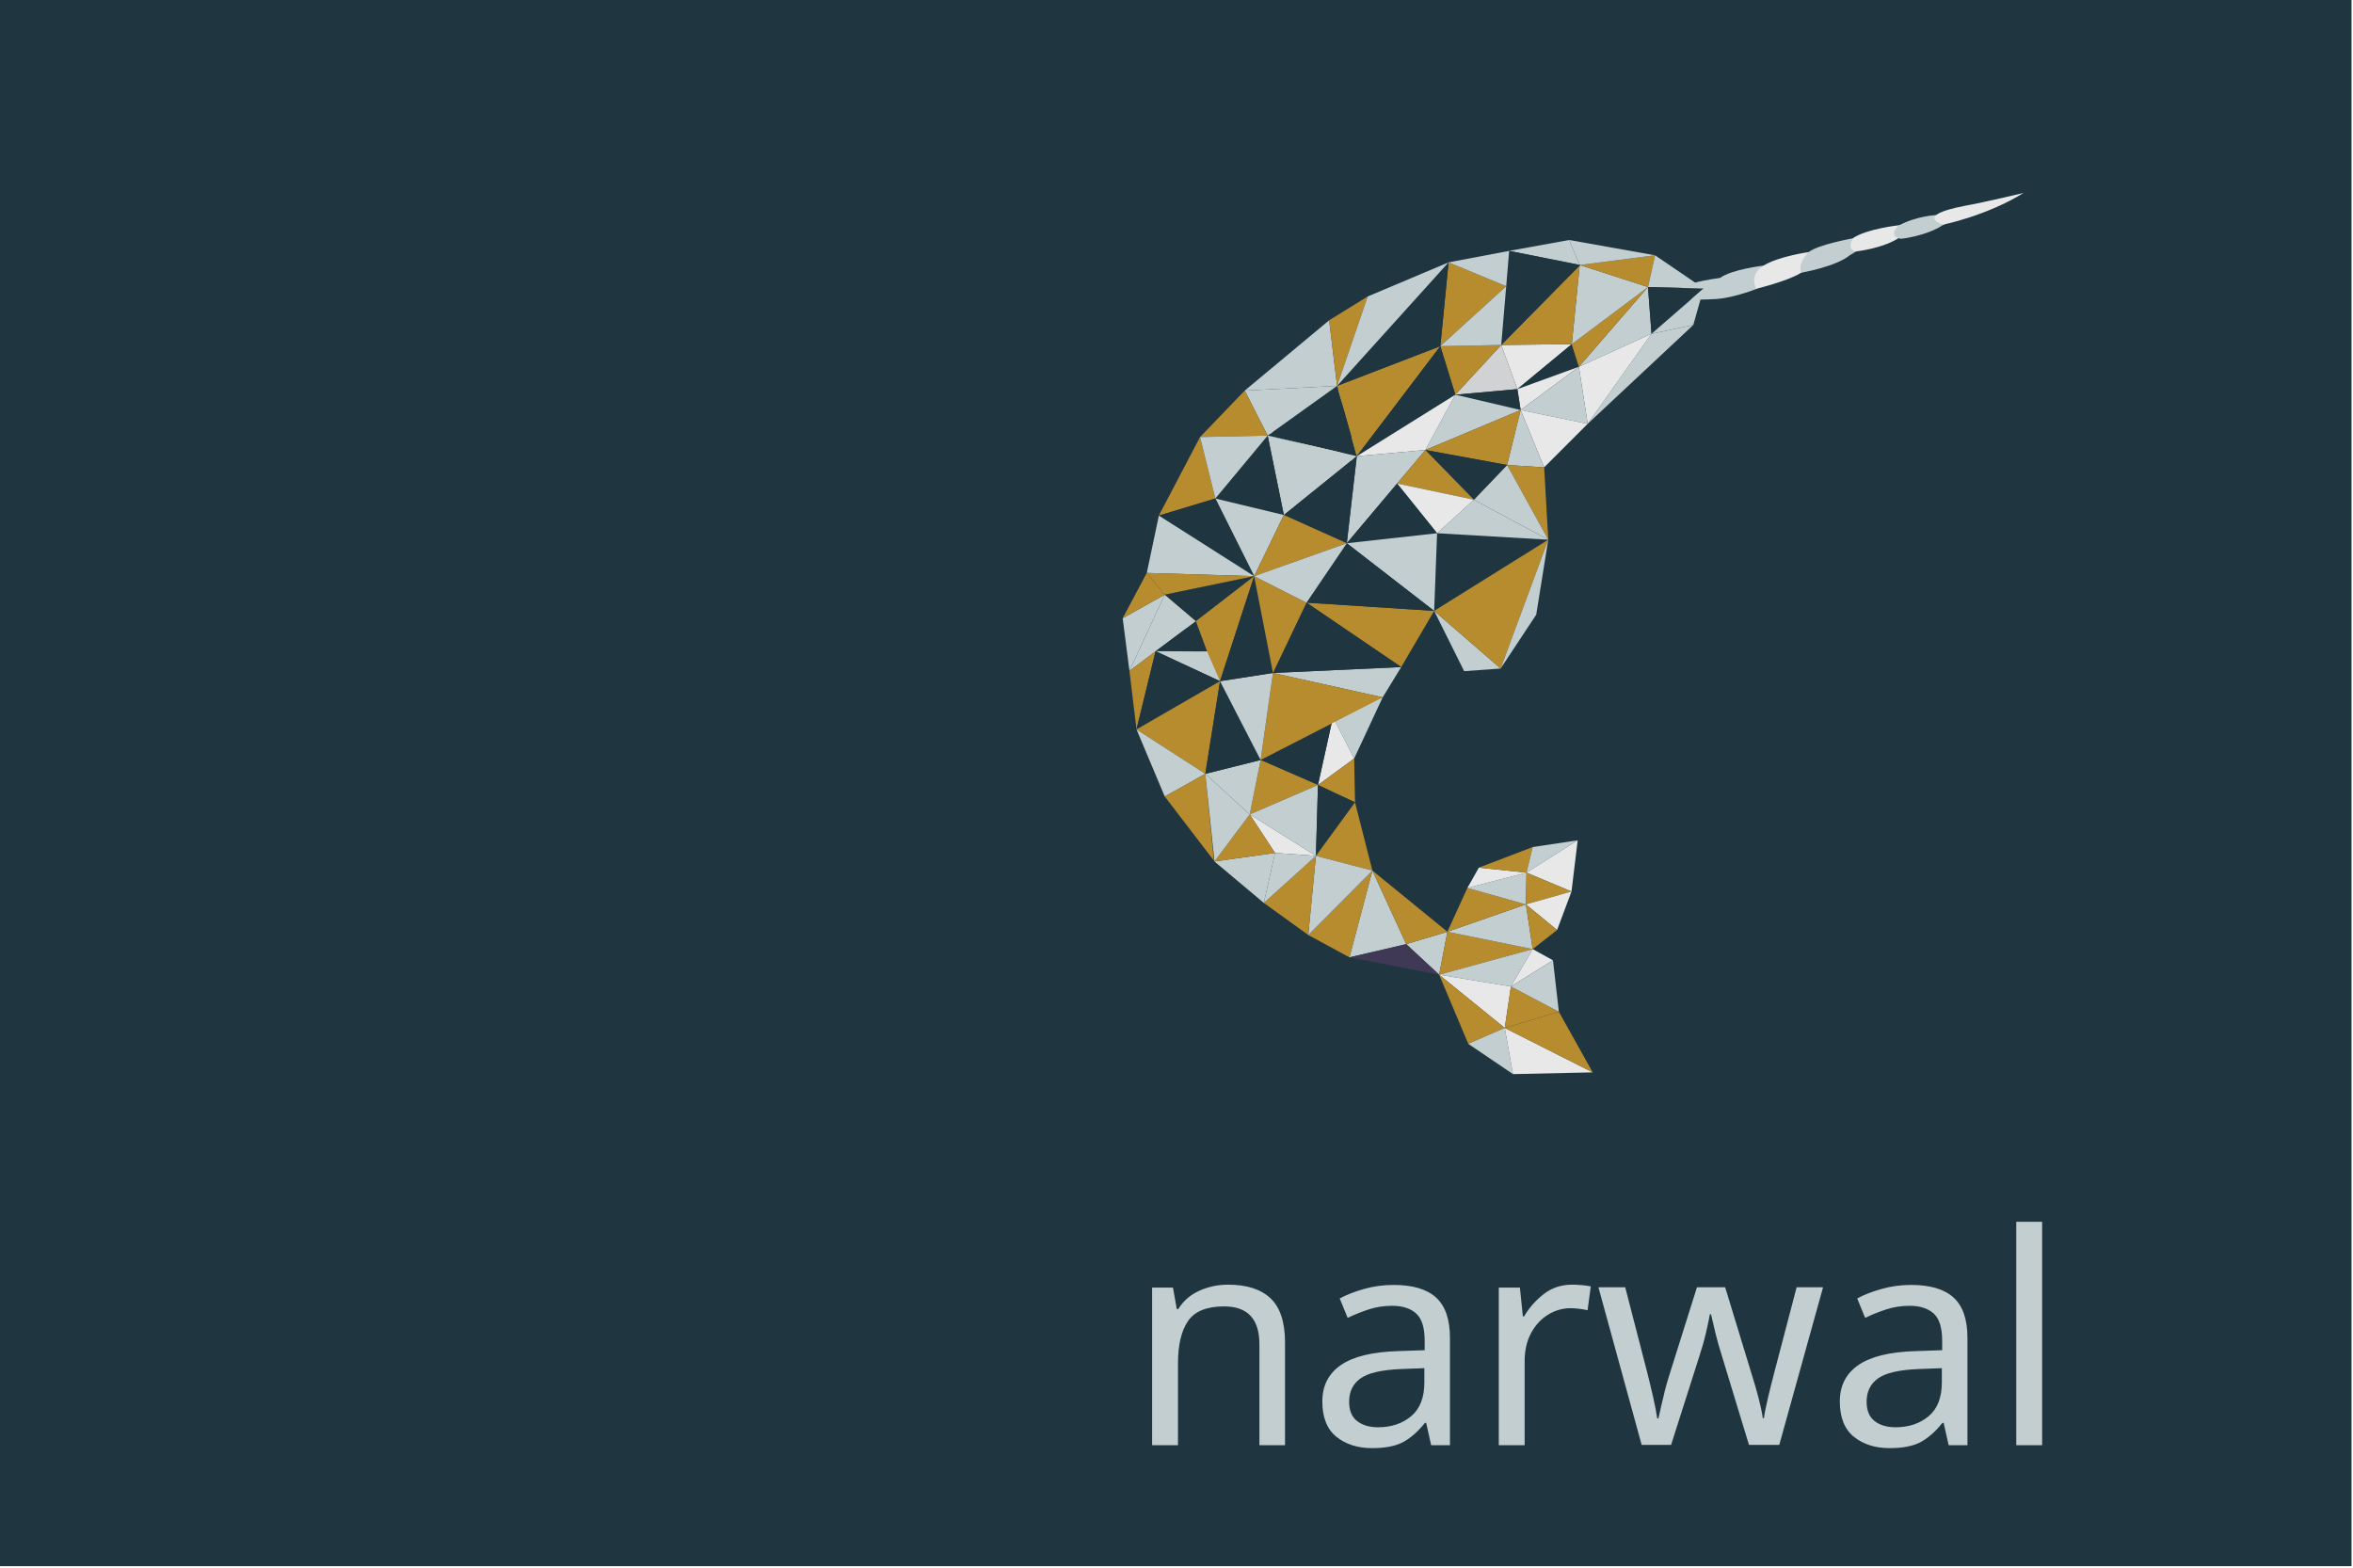
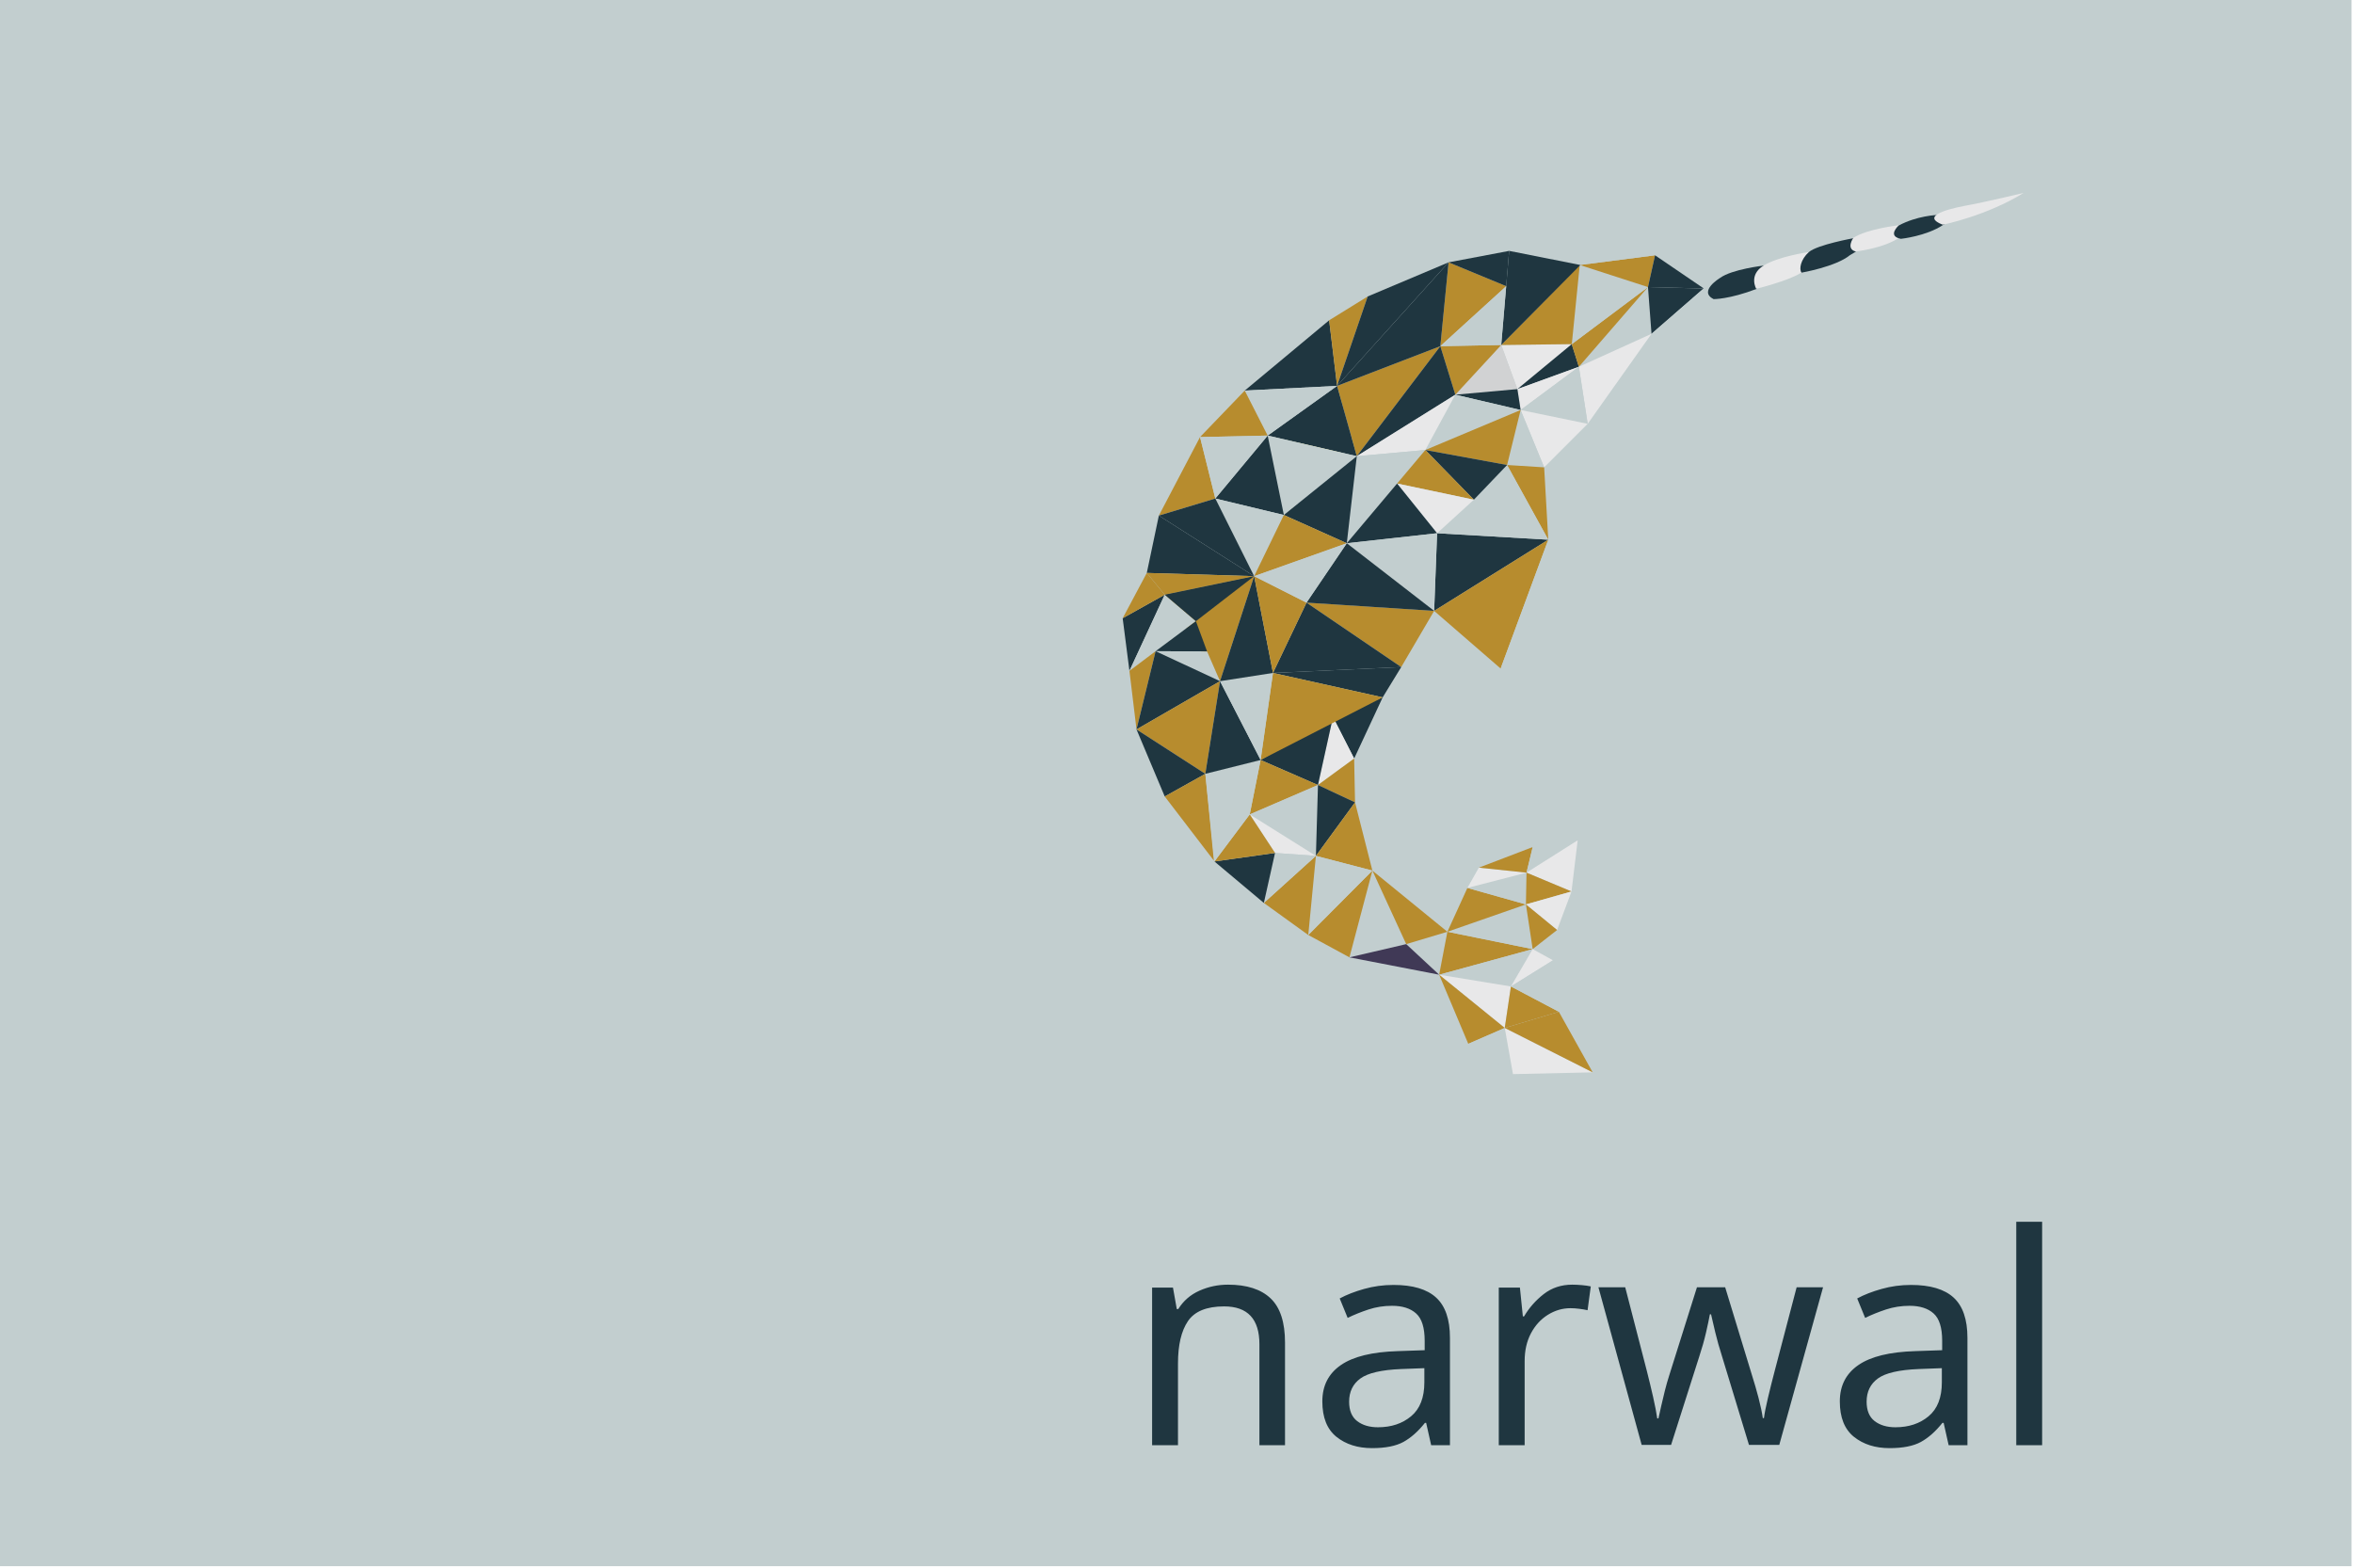
- <svg xmlns="http://www.w3.org/2000/svg" version="1.1" x="0px" y="0px" viewBox="0 0 800 533" style="enable-background:new 0 0 800 533;" xml:space="preserve">
+ <svg xmlns="http://www.w3.org/2000/svg" version="1.1" id="Layer_1" x="0px" y="0px" viewBox="0 0 800 533" style="enable-background:new 0 0 800 533;" xml:space="preserve">
  <style type="text/css">
- 	.st0{fill:#1F3640;}
- 	.st1{fill:#C2CECF;}
+ 	.st0{fill:#C2CECF;}
+ 	.st1{fill:#1F3640;}
	.st2{font-family:'MyriadPro-Regular';}
	.st3{font-size:99.968px;}
	.st4{fill:#E8E8E9;}
	.st5{display:none;fill:#B78C2E;stroke:#C2CECF;stroke-width:2;stroke-miterlimit:10;}
	.st6{display:none;fill:none;stroke:#C2CECF;stroke-width:1.7;stroke-linecap:round;stroke-linejoin:round;stroke-miterlimit:10;}
	.st7{fill:#FDF6B3;}
	.st8{fill:#D1D2D3;}
	.st9{fill:#B78C2E;}
	.st10{fill:#8D4A89;}
	.st11{display:none;fill:#492060;}
	.st12{display:none;fill:#4D2560;}
	.st13{display:none;fill:#62235A;}
	.st14{display:none;fill:#643963;}
	.st15{fill:#403956;}
</style>
  <g id="Layer_2">
    <rect x="-0.5" y="-0.5" class="st0" width="800" height="533" />
  </g>
-   <g id="Layer_1">
+   <g id="Layer_1_1_">
    <text transform="matrix(1 0 0 1 383.2075 491.3633)" class="st1 st2 st3">narwal</text>
    <g>
-       <path class="st1" d="M568.8,100.4c0,0-0.5-3.7,16-5.9l-2.2,7.2C582.5,101.7,571.8,102.5,568.8,100.4z" />
+       <path class="st0" d="M568.8,100.4c0,0-0.5-3.7,16-5.9l-2.2,7.2C582.5,101.7,571.8,102.5,568.8,100.4z" />
      <path class="st1" d="M599.7,90.3c0,0-10.8,1.2-14.9,4.2c0,0-7.5,4.5-2.2,7.2c0,0,5.3,0.1,14.7-3.5L599.7,90.3z" />
-       <path class="st4" d="M615,85.7c0,0-10.2,1.4-15.4,4.6c-5.2,3.2-2.5,7.9-2.5,7.9s11.3-2.8,15.3-5.5C612.5,92.7,624.9,84.3,615,85.7    z" />
+       <path class="st4" d="M615,85.7c0,0-10.2,1.4-15.4,4.6s-2.5,7.9-2.5,7.9s11.3-2.8,15.3-5.5C612.5,92.7,624.9,84.3,615,85.7z" />
      <path class="st1" d="M630.1,81c0,0-12.2,2.2-15.1,4.7c-2.8,2.5-3.4,5.8-2.5,7c0,0,11.6-2,16.4-5.9C628.9,86.8,642.2,79.3,630.1,81    z" />
      <path class="st4" d="M645.5,76.6c0,0-10.8,1.2-15.4,4.3c0,0-2.6,3.7,0.8,4.6c0,0,9.7-1,15.3-5C646.2,80.7,654.6,75.4,645.5,76.6z" />
      <path class="st1" d="M658.6,73.1c0,0-6.8,0.2-13.1,3.6c0,0-4,3.6,0.8,4.5c0,0,8.6-0.9,14.3-4.7C660.6,76.4,671,71.7,658.6,73.1z" />
      <path class="st4" d="M688,65.6c0,0-12.9,3.1-20.1,4.4c-7.2,1.4-14.4,3.7-7.4,6.4C660.6,76.4,675.4,73.4,688,65.6z" />
    </g>
    <polygon class="st5" points="657.3,43 575.3,87 567.4,68.7  " />
    <polyline class="st6" points="639,52.8 626.9,51.7 609.7,68.6 588.2,62.8 575.3,87  " />
    <g>
      <g>
        <path class="st7" d="M460.1,154.2c-0.4-1.2-0.5-2.1-0.5-3.4c0-2.9-0.2-5.3-1.2-8.1c-1.2-3.4-2.7-6.6-3.6-10     c-0.2-0.8,1.1-1,1.3-0.2c1,3.7,2.6,7.1,3.9,10.7c0.5,1.4,0.9,2.8,1.1,4.3c0.3,2.1-0.5,3.9,0.3,6.1     C461.6,154.5,460.4,155,460.1,154.2z" />
        <path class="st7" d="M438.7,171.8c4.5-6.5,10.2-11.9,16.3-16.9c-7.4-2.7-14.9-4.9-22.6-6.6c-0.8-0.2-0.7-1.5,0.1-1.3     c9.2,2,18.4,4.9,27.2,8.3c0.8,0.3,0.3,1.5-0.5,1.2c-1-0.4-2-0.8-3-1.1c0,0.1-0.1,0.1-0.1,0.2c-6.2,5-11.9,10.4-16.5,17     C439.3,173.2,438.2,172.5,438.7,171.8z" />
        <polygon class="st4" points="510.4,117.3 515.9,132.3 534.4,117    " />
        <polygon class="st8" points="510.4,117.3 494.8,134.2 515.9,132.3    " />
        <g>
-           <polygon class="st0" points="534.4,117 536.8,124.7 515.9,132.3     " />
+           <polygon class="st1" points="534.4,117 536.8,124.7 515.9,132.3     " />
        </g>
        <polygon class="st4" points="515.9,132.3 517,139.4 536.8,124.7    " />
-         <polygon class="st1" points="536.8,124.7 561.5,113.5 560.3,97.6    " />
+         <polygon class="st0" points="536.8,124.7 561.5,113.5 560.3,97.6    " />
        <polygon class="st9" points="534.5,117.5 536.8,124.7 560.3,97.6 534.4,117    " />
        <path class="st10" d="M560.9,163.7" />
-         <polygon class="st1" points="534.4,117 537.1,90.1 560.3,97.6    " />
+         <polygon class="st0" points="534.4,117 537.1,90.1 560.3,97.6    " />
        <polygon class="st9" points="560.3,97.6 562.7,86.8 537.1,90.1    " />
        <polygon class="st1" points="560.3,97.6 579.3,98.1 562.7,86.8    " />
        <g>
-           <polygon class="st0" points="560.3,97.6 561.5,113.5 579.2,98.1     " />
+           <polygon class="st1" points="560.3,97.6 561.5,113.5 579.2,98.1     " />
        </g>
        <polygon class="st9" points="510.4,117.3 534.4,117 537.1,90.1    " />
-         <polygon class="st1" points="537.1,90.1 533.5,81.6 562.7,86.8    " />
-         <polygon class="st1" points="513.1,85.3 533.5,81.6 537.1,90.1    " />
-         <g>
-           <polygon class="st0" points="513.1,85.3 510.4,117.3 537.3,90.1     " />
+         <polygon class="st0" points="537.1,90.1 533.5,81.6 562.7,86.8    " />
+         <polygon class="st0" points="513.1,85.3 533.5,81.6 537.1,90.1    " />
+         <g>
+           <polygon class="st1" points="513.1,85.3 510.4,117.3 537.3,90.1     " />
        </g>
        <polygon class="st9" points="494.8,134.2 489.7,117.7 510.4,117.3    " />
        <polygon class="st9" points="489.7,117.7 492.5,89.2 512.1,97.3    " />
        <polygon class="st1" points="492.5,89.2 513.1,85.3 512.1,97.3    " />
-         <polygon class="st1" points="489.7,117.7 512.1,97.3 510.4,117.3    " />
-         <polygon class="st1" points="561.5,113.5 575.7,110.5 579.2,98.1    " />
-         <polygon class="st1" points="561.5,113.5 539.8,144.1 575.7,110.5    " />
+         <polygon class="st0" points="489.7,117.7 512.1,97.3 510.4,117.3    " />
+         <polygon class="st0" points="561.5,113.5 575.7,110.5 579.2,98.1    " />
+         <polygon class="st0" points="561.5,113.5 539.8,144.1 575.7,110.5    " />
        <polygon class="st4" points="561.5,113.5 536.8,124.7 539.8,144.1    " />
-         <polygon class="st1" points="517,139.4 536.8,124.7 539.8,144.1    " />
+         <polygon class="st0" points="517,139.4 536.8,124.7 539.8,144.1    " />
        <polygon class="st4" points="517,139.4 525,158.9 539.8,144.1    " />
-         <polygon class="st1" points="517,139.4 512.4,158.1 525,158.9    " />
+         <polygon class="st0" points="517,139.4 512.4,158.1 525,158.9    " />
        <polygon class="st9" points="396,202.2 426.4,195.9 414.8,231.6    " />
        <polygon class="st1" points="384,228.1 381.7,210.2 396,202.2    " />
-         <polygon class="st1" points="396,202.2 406.6,211.2 384,228.1    " />
-         <g>
-           <polygon class="st0" points="392.9,221.4 410.4,221.5 406.6,211.2     " />
-         </g>
-         <polygon class="st1" points="392.9,221.4 414.8,231.6 410.4,221.5    " />
+         <polygon class="st0" points="396,202.2 406.6,211.2 384,228.1    " />
+         <g>
+           <polygon class="st1" points="392.9,221.4 410.4,221.5 406.6,211.2     " />
+         </g>
+         <polygon class="st0" points="392.9,221.4 414.8,231.6 410.4,221.5    " />
        <polygon class="st1" points="470.1,237.1 453.2,243.8 460.4,257.9    " />
        <polygon class="st4" points="453.2,243.8 448.1,266.9 460.4,257.9    " />
        <g>
-           <polygon class="st0" points="453.2,243.8 428.6,258.4 448.1,266.9     " />
+           <polygon class="st1" points="453.2,243.8 428.6,258.4 448.1,266.9     " />
        </g>
        <polygon class="st9" points="428.6,258.4 424.9,276.9 448.1,266.9    " />
-         <polygon class="st1" points="424.9,276.9 447.4,291 448.1,266.9    " />
+         <polygon class="st0" points="424.9,276.9 447.4,291 448.1,266.9    " />
        <polygon class="st4" points="424.9,276.9 433.5,290 447.4,291    " />
-         <polygon class="st1" points="492.1,316.8 478.1,321 489.3,331.4    " />
+         <polygon class="st0" points="492.1,316.8 478.1,321 489.3,331.4    " />
        <polygon class="st9" points="492.1,316.8 521.1,322.7 489.3,331.4    " />
-         <polygon class="st1" points="492.1,316.8 518.8,307.5 521.1,322.7    " />
+         <polygon class="st0" points="492.1,316.8 518.8,307.5 521.1,322.7    " />
        <polygon class="st9" points="518.8,307.5 498.9,301.9 492.1,316.8    " />
-         <polygon class="st1" points="498.9,301.9 519,296.7 518.8,307.5    " />
+         <polygon class="st0" points="498.9,301.9 519,296.7 518.8,307.5    " />
        <polygon class="st4" points="498.9,301.9 502.8,295 519,296.7    " />
        <polygon class="st9" points="502.8,295 521.1,288 519,296.7    " />
-         <polygon class="st1" points="519,296.7 536.4,285.7 521.1,288    " />
+         <polygon class="st0" points="519,296.7 536.4,285.7 521.1,288    " />
        <polygon class="st4" points="519,296.7 534.3,303.1 536.4,285.7    " />
        <polygon class="st9" points="519,296.7 518.8,307.5 534.3,303.1    " />
        <polygon class="st4" points="518.8,307.5 529.4,316.2 534.3,303.1    " />
        <polygon class="st9" points="518.8,307.5 521.1,322.7 529.4,316.2    " />
-         <polygon class="st1" points="521.1,322.7 513.7,335.4 489.3,331.4    " />
+         <polygon class="st0" points="521.1,322.7 513.7,335.4 489.3,331.4    " />
        <polygon class="st4" points="513.7,335.4 511.6,349.5 489.3,331.4    " />
        <polygon class="st9" points="489.3,331.4 499.2,354.9 511.6,349.5    " />
-         <polygon class="st1" points="499.2,354.9 514.4,365.2 511.6,349.5    " />
+         <polygon class="st0" points="499.2,354.9 514.4,365.2 511.6,349.5    " />
        <polygon class="st4" points="511.6,349.5 541.5,364.6 514.4,365.2    " />
        <polygon class="st9" points="511.6,349.5 530,344 541.5,364.6    " />
        <polygon class="st9" points="511.6,349.5 513.7,335.4 530,344    " />
        <polygon class="st4" points="513.7,335.4 521.1,322.7 528,326.5    " />
-         <polygon class="st1" points="513.7,335.4 528,326.5 530,344    " />
+         <polygon class="st0" points="513.7,335.4 528,326.5 530,344    " />
        <polygon class="st9" points="487.6,207.7 444.2,204.9 476.4,226.8    " />
        <polygon class="st1" points="476.4,226.8 432.8,228.8 470.1,237.1    " />
        <polygon class="st9" points="489.7,117.7 454.6,131.2 461.3,155.1    " />
        <g>
-           <polygon class="st0" points="431,148.1 454.6,131.2 461.3,155.1     " />
-         </g>
-         <polygon class="st1" points="431,148.1 436.5,175.1 461.3,155.1    " />
-         <g>
-           <polygon class="st0" points="431,148.1 413.2,169.5 436.5,175.1     " />
+           <polygon class="st1" points="431,148.1 454.6,131.2 461.3,155.1     " />
+         </g>
+         <polygon class="st0" points="431,148.1 436.5,175.1 461.3,155.1    " />
+         <g>
+           <polygon class="st1" points="431,148.1 413.2,169.5 436.5,175.1     " />
        </g>
        <polygon class="st9" points="413.2,169.5 408,148.6 394,175.3    " />
-         <polygon class="st1" points="413.2,169.5 426.4,195.9 436.5,175.1    " />
-         <g>
-           <polygon class="st0" points="394,175.3 426.4,195.9 413.2,169.5     " />
+         <polygon class="st0" points="413.2,169.5 426.4,195.9 436.5,175.1    " />
+         <g>
+           <polygon class="st1" points="394,175.3 426.4,195.9 413.2,169.5     " />
        </g>
        <polygon class="st9" points="392.9,221.4 386.4,248 384,228.1    " />
        <g>
-           <polygon class="st0" points="392.9,221.4 414.8,231.6 386.4,248     " />
+           <polygon class="st1" points="392.9,221.4 414.8,231.6 386.4,248     " />
        </g>
        <polygon class="st9" points="386.4,248 409.8,263.1 414.8,231.6    " />
        <polygon class="st1" points="386.4,248 396,270.8 409.8,263.1    " />
        <polygon class="st9" points="409.8,263.1 412.7,292.6 396,270.8    " />
        <polygon class="st9" points="448.1,266.9 460.7,272.8 460.4,257.9    " />
        <g>
-           <polygon class="st0" points="448.1,266.9 447.4,291 460.7,272.8     " />
+           <polygon class="st1" points="448.1,266.9 447.4,291 460.7,272.8     " />
        </g>
        <polygon class="st9" points="447.4,291 466.6,296 460.7,272.8    " />
-         <polygon class="st1" points="466.6,296 458.8,325.5 478.1,321    " />
+         <polygon class="st0" points="466.6,296 458.8,325.5 478.1,321    " />
        <polygon class="st9" points="492.1,316.8 478.1,321 466.6,296    " />
        <polygon class="st1" points="394,175.3 389.9,194.8 426.4,195.9    " />
        <polygon class="st9" points="389.9,194.8 396,202.2 426.4,195.9    " />
        <polygon class="st9" points="389.9,194.8 381.7,210.2 396,202.2    " />
        <polygon class="st11" points="389.9,194.8 357.8,192.4 394,175.3    " />
        <polygon class="st12" points="389.9,194.8 381.7,210.2 361.2,207.9    " />
        <polygon class="st13" points="357.8,192.4 361.2,207.9 389.9,194.8    " />
        <polygon class="st14" points="357.8,192.4 340.6,215.8 361.2,207.9    " />
        <g>
-           <polygon class="st0" points="454.6,131.2 492.5,89.2 489.7,117.7     " />
+           <polygon class="st1" points="454.6,131.2 492.5,89.2 489.7,117.7     " />
        </g>
        <polygon class="st1" points="454.6,131.2 423.2,132.8 451.9,108.9    " />
        <polygon class="st9" points="451.9,108.9 454.6,131.2 465,100.8    " />
        <polygon class="st1" points="454.6,131.2 465,100.8 492.5,89.2    " />
-         <polygon class="st1" points="423.2,132.8 431,148.1 454.6,131.2    " />
+         <polygon class="st0" points="423.2,132.8 431,148.1 454.6,131.2    " />
        <polygon class="st9" points="423.2,132.8 408,148.6 431,148.1    " />
-         <polygon class="st1" points="408,148.6 413.2,169.5 431,148.1    " />
+         <polygon class="st0" points="408,148.6 413.2,169.5 431,148.1    " />
        <polygon class="st9" points="512.4,158.1 526.4,183.5 525,158.9    " />
        <g>
-           <polygon class="st0" points="487.6,207.7 526.4,183.5 488.6,181.3     " />
-         </g>
-         <polygon class="st1" points="488.6,181.3 501.1,169.9 526.4,183.5    " />
-         <polygon class="st1" points="501.1,169.9 512.4,158.1 526.4,183.5    " />
-         <polygon class="st1" points="487.6,207.7 510.2,227.3 497.8,228.2    " />
+           <polygon class="st1" points="487.6,207.7 526.4,183.5 488.6,181.3     " />
+         </g>
+         <polygon class="st0" points="488.6,181.3 501.1,169.9 526.4,183.5    " />
+         <polygon class="st0" points="501.1,169.9 512.4,158.1 526.4,183.5    " />
+         <polygon class="st0" points="487.6,207.7 510.2,227.3 497.8,228.2    " />
        <polygon class="st9" points="526.4,183.5 510.2,227.3 487.6,207.7    " />
-         <polygon class="st1" points="526.4,183.5 522.3,209 510.2,227.3    " />
-         <g>
-           <polygon class="st0" points="489.7,117.7 461.3,155.1 494.8,134.2     " />
+         <polygon class="st0" points="526.4,183.5 522.3,209 510.2,227.3    " />
+         <g>
+           <polygon class="st1" points="489.7,117.7 461.3,155.1 494.8,134.2     " />
        </g>
        <polygon class="st9" points="432.8,228.8 428.6,258.4 470.1,237.1    " />
        <g>
-           <polygon class="st0" points="494.8,134.2 517,139.4 515.9,132.3     " />
-         </g>
-         <polygon class="st1" points="494.8,134.2 484.6,153 517,139.4    " />
+           <polygon class="st1" points="494.8,134.2 517,139.4 515.9,132.3     " />
+         </g>
+         <polygon class="st0" points="494.8,134.2 484.6,153 517,139.4    " />
        <polygon class="st9" points="484.6,153 512.4,158.1 517,139.4    " />
        <polygon class="st4" points="461.3,155.1 484.6,153 494.8,134.2    " />
-         <polygon class="st1" points="461.3,155.1 457.9,184.7 484.6,153    " />
-         <g>
-           <polygon class="st0" points="484.6,153 501.1,169.9 512.4,158.1     " />
+         <polygon class="st0" points="461.3,155.1 457.9,184.7 484.6,153    " />
+         <g>
+           <polygon class="st1" points="484.6,153 501.1,169.9 512.4,158.1     " />
        </g>
        <polygon class="st9" points="484.6,153 475,164.4 501.1,169.9    " />
        <polygon class="st4" points="475,164.4 488.6,181.3 501.1,169.9    " />
        <g>
-           <polygon class="st0" points="457.9,184.7 488.6,181.3 475,164.4     " />
-         </g>
-         <polygon class="st1" points="457.9,184.7 487.6,207.7 488.6,181.3    " />
-         <g>
-           <polygon class="st0" points="436.5,175.1 457.9,184.7 461.3,155.1     " />
-         </g>
-         <g>
-           <polygon class="st0" points="457.9,184.7 444.2,204.9 487.6,207.7     " />
-         </g>
-         <g>
-           <polygon class="st0" points="444.2,204.9 432.8,228.8 476.4,226.8     " />
+           <polygon class="st1" points="457.9,184.7 488.6,181.3 475,164.4     " />
+         </g>
+         <polygon class="st0" points="457.9,184.7 487.6,207.7 488.6,181.3    " />
+         <g>
+           <polygon class="st1" points="436.5,175.1 457.9,184.7 461.3,155.1     " />
+         </g>
+         <g>
+           <polygon class="st1" points="457.9,184.7 444.2,204.9 487.6,207.7     " />
+         </g>
+         <g>
+           <polygon class="st1" points="444.2,204.9 432.8,228.8 476.4,226.8     " />
        </g>
        <polygon class="st15" points="458.8,325.5 489.3,331.4 478.1,321    " />
        <polygon class="st9" points="458.8,325.5 444.8,317.9 466.6,296    " />
-         <polygon class="st1" points="444.8,317.9 447.4,291 466.6,296    " />
+         <polygon class="st0" points="444.8,317.9 447.4,291 466.6,296    " />
        <polygon class="st9" points="447.4,291 429.7,307 444.8,317.9    " />
-         <polygon class="st1" points="433.5,290 429.7,307 447.4,291    " />
+         <polygon class="st0" points="433.5,290 429.7,307 447.4,291    " />
        <polygon class="st1" points="433.5,290 412.9,292.9 429.7,307    " />
        <polygon class="st9" points="412.9,292.9 424.9,276.9 433.5,290    " />
-         <polygon class="st1" points="424.9,276.9 409.8,263.1 412.9,292.9    " />
-         <polygon class="st1" points="409.8,263.1 428.6,258.4 424.9,276.9    " />
-         <g>
-           <polygon class="st0" points="409.8,263.1 414.8,231.6 428.6,258.4     " />
-         </g>
-         <polygon class="st1" points="414.8,231.6 432.8,228.8 428.6,258.4    " />
-         <g>
-           <polygon class="st0" points="432.8,228.8 426.4,195.9 414.8,231.6     " />
+         <polygon class="st0" points="424.9,276.9 409.8,263.1 412.9,292.9    " />
+         <polygon class="st0" points="409.8,263.1 428.6,258.4 424.9,276.9    " />
+         <g>
+           <polygon class="st1" points="409.8,263.1 414.8,231.6 428.6,258.4     " />
+         </g>
+         <polygon class="st0" points="414.8,231.6 432.8,228.8 428.6,258.4    " />
+         <g>
+           <polygon class="st1" points="432.8,228.8 426.4,195.9 414.8,231.6     " />
        </g>
        <polygon class="st9" points="426.4,195.9 444.2,204.9 432.8,228.8    " />
        <polygon class="st9" points="436.5,175.1 426.4,195.9 457.9,184.7    " />
-         <polygon class="st1" points="426.4,195.9 444.2,204.9 457.9,184.7    " />
-         <g>
-           <polygon class="st0" points="396,202.2 406.6,211.2 426.4,195.9     " />
+         <polygon class="st0" points="426.4,195.9 444.2,204.9 457.9,184.7    " />
+         <g>
+           <polygon class="st1" points="396,202.2 406.6,211.2 426.4,195.9     " />
        </g>
      </g>
    </g>
  </g>
</svg>
